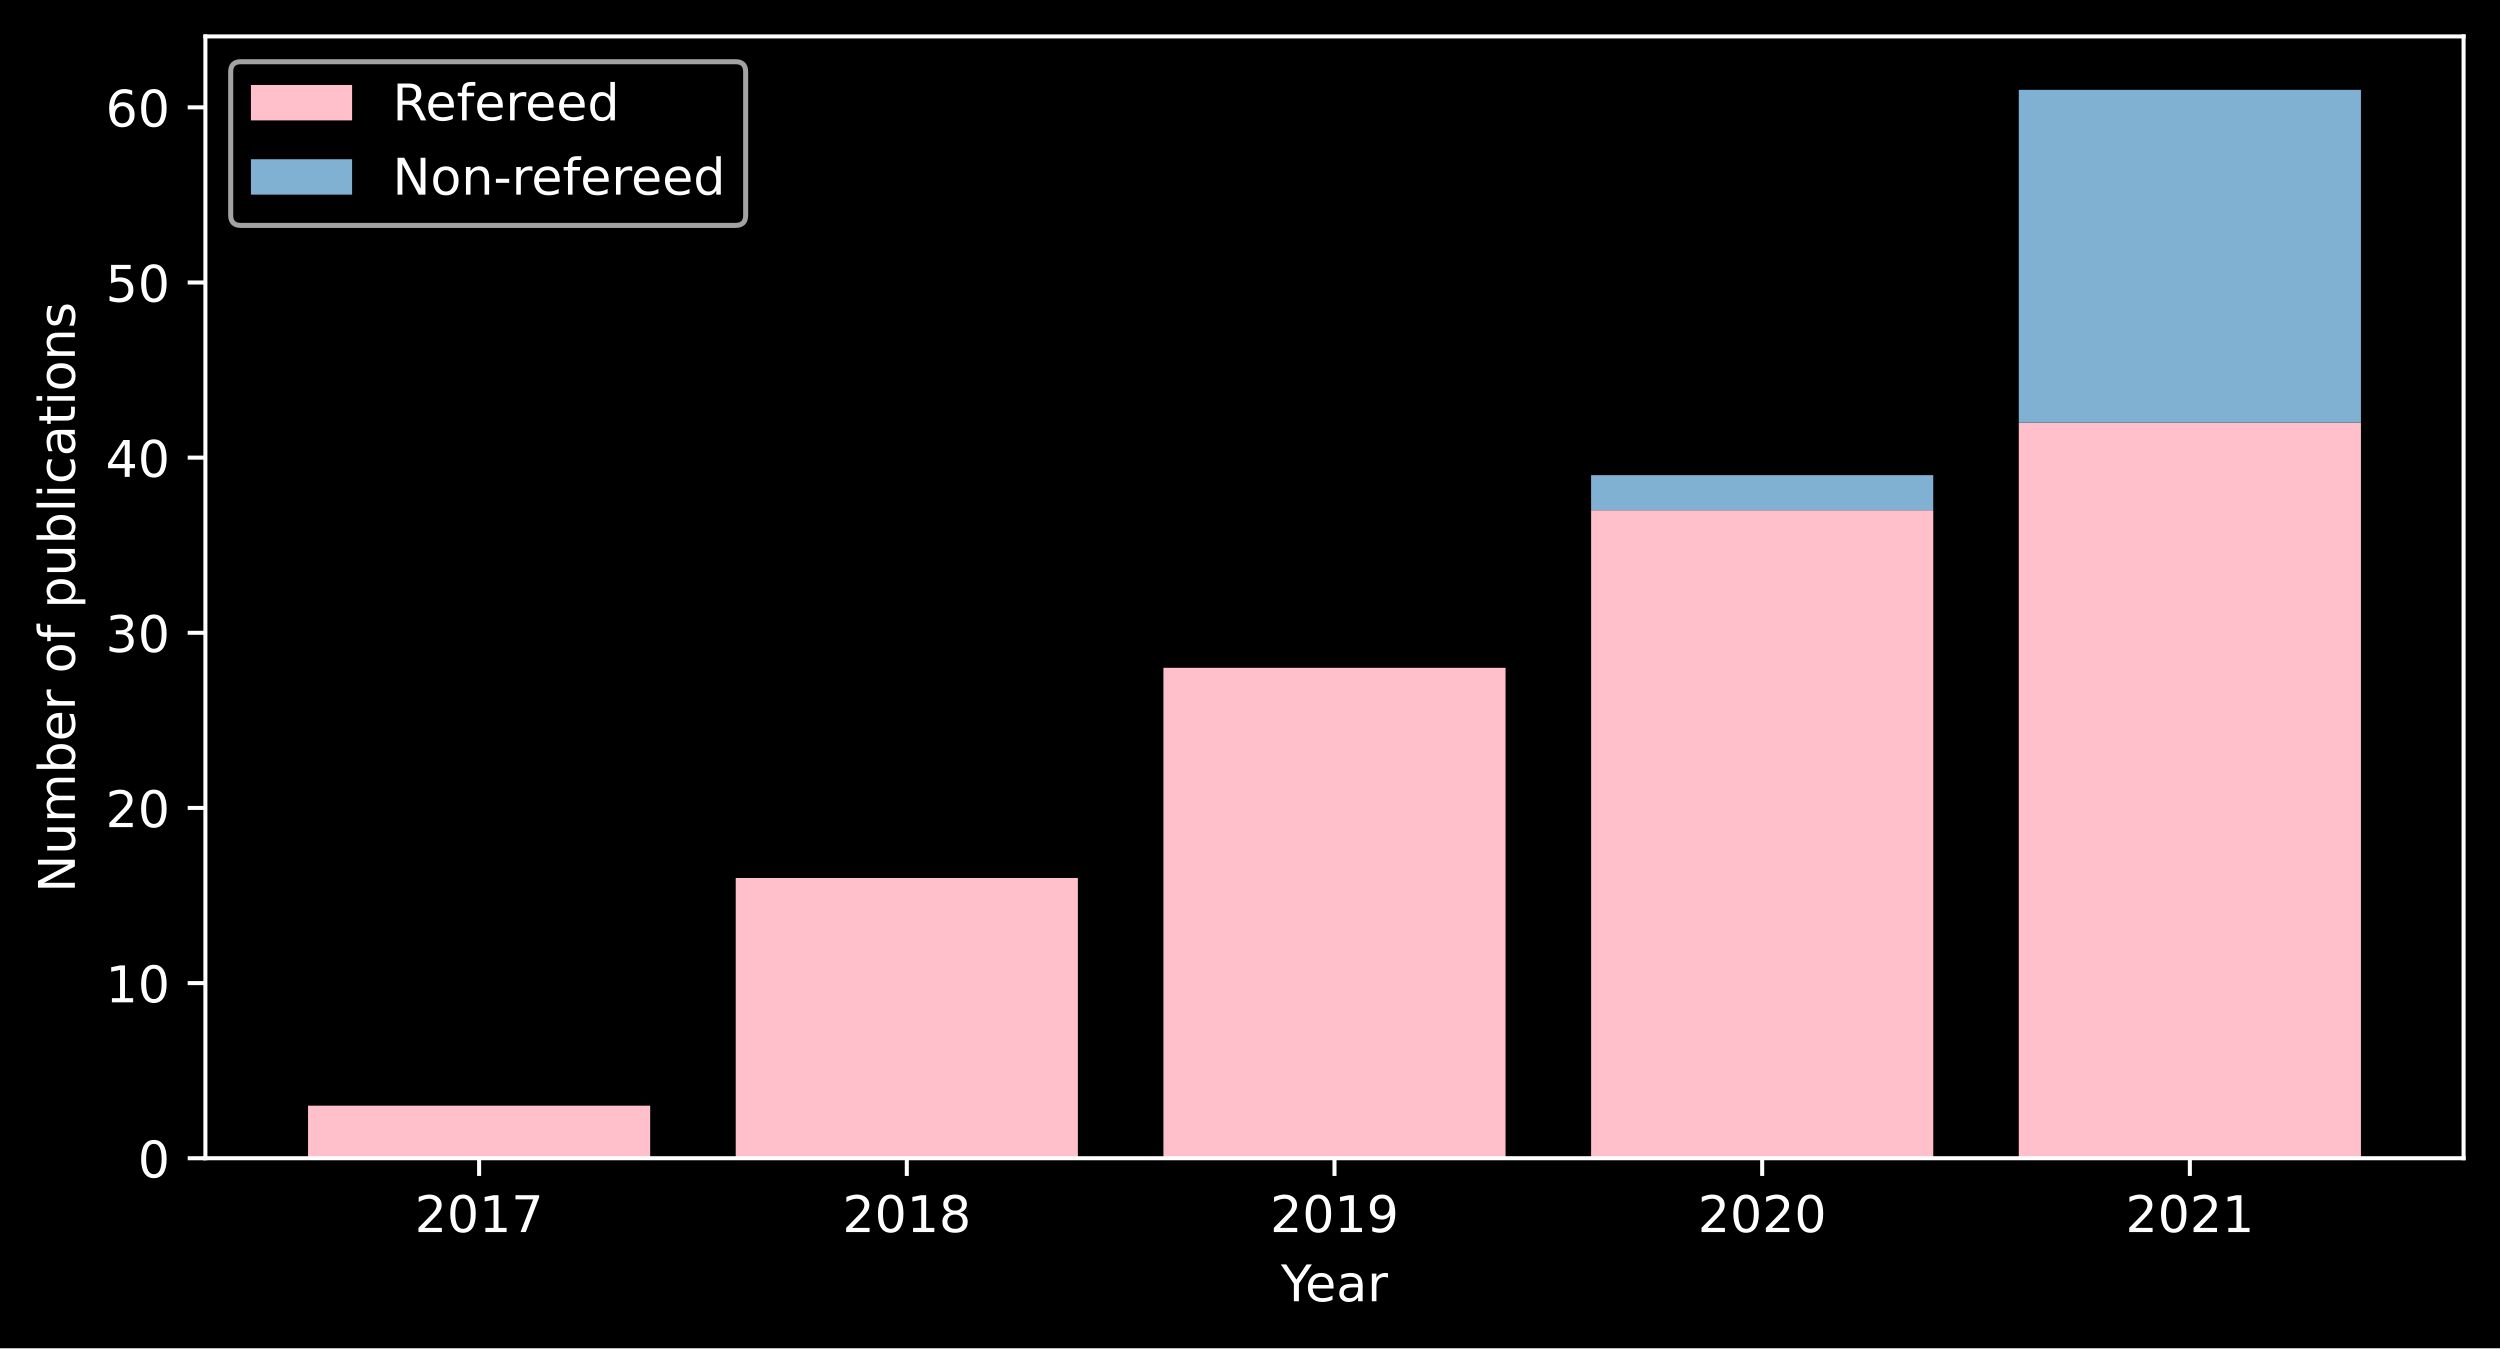
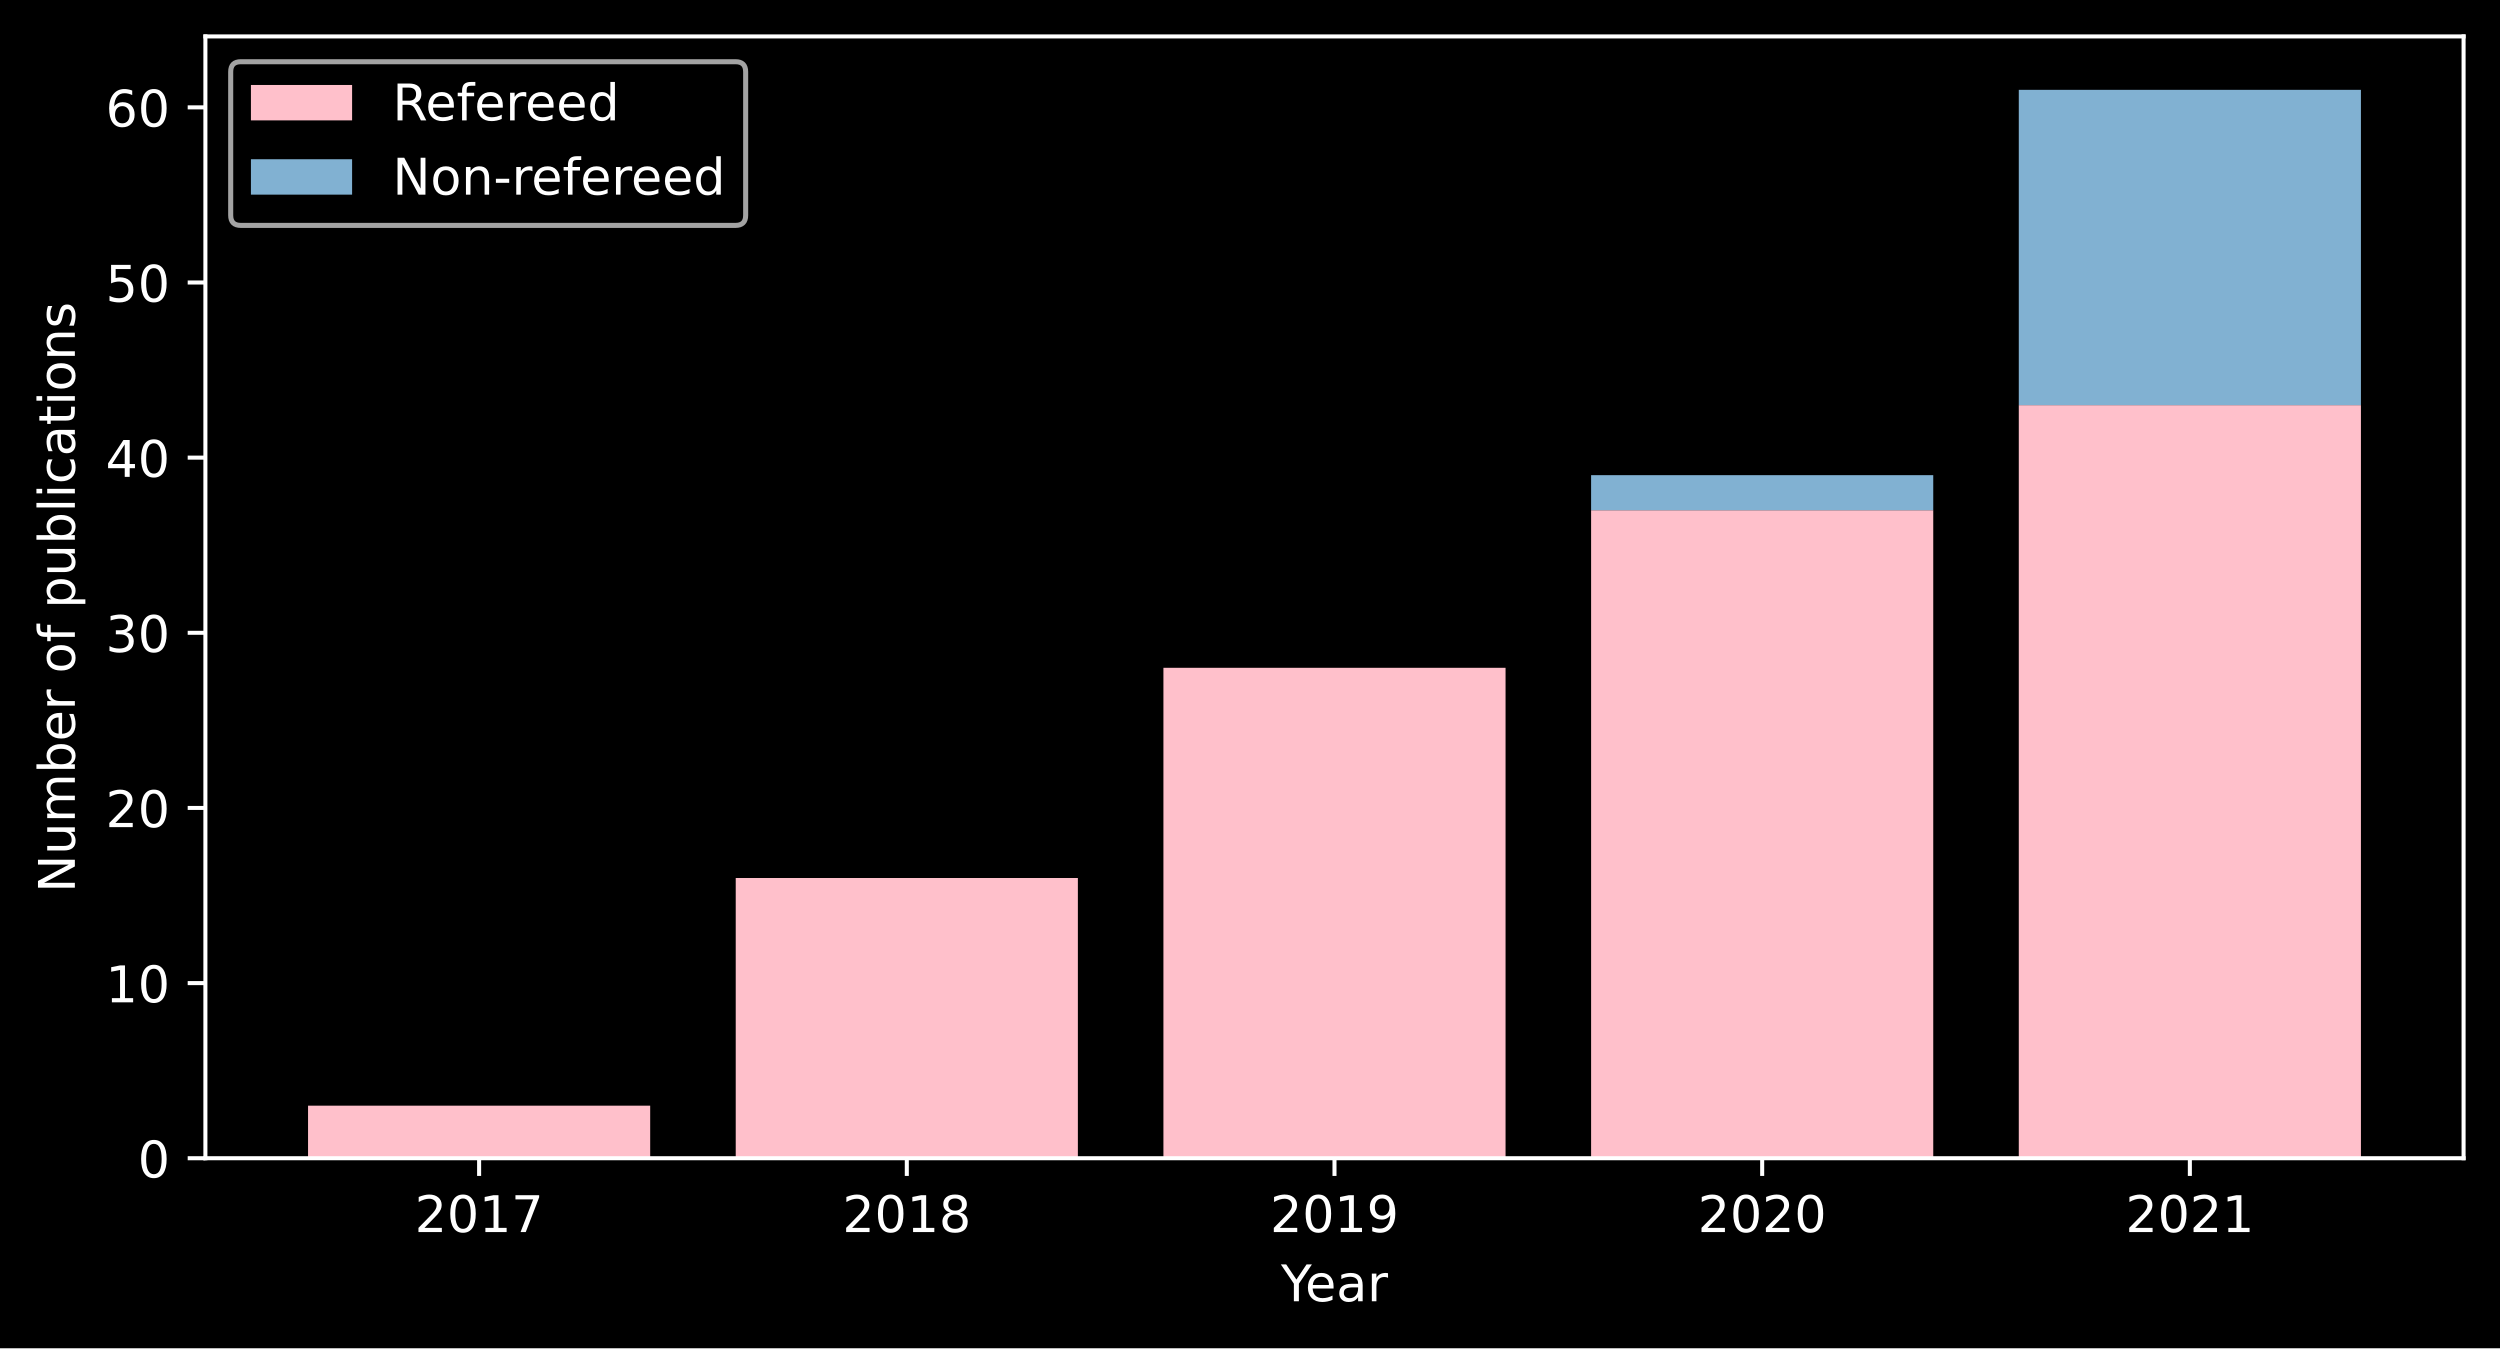
<svg xmlns="http://www.w3.org/2000/svg" xmlns:xlink="http://www.w3.org/1999/xlink" height="266.516pt" version="1.1" viewBox="0 0 494.203 266.516" width="494.203pt">
  <defs>
    <style type="text/css">*{stroke-linecap:butt;stroke-linejoin:round;}</style>
  </defs>
  <g id="figure_1">
    <g id="patch_1">
      <path d="M 0 266.516  L 494.203 266.516  L 494.203 0  L 0 0  z " />
    </g>
    <g id="axes_1">
      <g id="patch_2">
        <path d="M 40.603 228.96  L 487.003 228.96  L 487.003 7.2  L 40.603 7.2  z " />
      </g>
      <g id="patch_3">
-         <path clip-path="url(#pe13dc041f0)" d="M 399.076 228.96  L 466.712 228.96  L 466.712 83.544  L 399.076 83.544  z " style="fill:#ffc0cb;" />
+         <path clip-path="url(#p9bf4afe9cd)" d="M 399.076 228.96  L 466.712 228.96  L 466.712 80.081  L 399.076 80.081  z " style="fill:#ffc0cb;" />
      </g>
      <g id="patch_4">
-         <path clip-path="url(#pe13dc041f0)" d="M 314.53 228.96  L 382.167 228.96  L 382.167 100.855  L 314.53 100.855  z " style="fill:#ffc0cb;" />
+         <path clip-path="url(#p9bf4afe9cd)" d="M 314.53 228.96  L 382.167 228.96  L 382.167 100.855  L 314.53 100.855  z " style="fill:#ffc0cb;" />
      </g>
      <g id="patch_5">
-         <path clip-path="url(#pe13dc041f0)" d="M 229.985 228.96  L 297.621 228.96  L 297.621 132.016  L 229.985 132.016  z " style="fill:#ffc0cb;" />
+         <path clip-path="url(#p9bf4afe9cd)" d="M 229.985 228.96  L 297.621 228.96  L 297.621 132.016  L 229.985 132.016  z " style="fill:#ffc0cb;" />
      </g>
      <g id="patch_6">
-         <path clip-path="url(#pe13dc041f0)" d="M 145.439 228.96  L 213.076 228.96  L 213.076 173.563  L 145.439 173.563  z " style="fill:#ffc0cb;" />
+         <path clip-path="url(#p9bf4afe9cd)" d="M 145.439 228.96  L 213.076 228.96  L 213.076 173.563  L 145.439 173.563  z " style="fill:#ffc0cb;" />
      </g>
      <g id="patch_7">
-         <path clip-path="url(#pe13dc041f0)" d="M 60.894 228.96  L 128.53 228.96  L 128.53 218.573  L 60.894 218.573  z " style="fill:#ffc0cb;" />
+         <path clip-path="url(#p9bf4afe9cd)" d="M 60.894 228.96  L 128.53 228.96  L 128.53 218.573  L 60.894 218.573  z " style="fill:#ffc0cb;" />
      </g>
      <g id="patch_8">
-         <path clip-path="url(#pe13dc041f0)" d="M 399.076 83.544  L 466.712 83.544  L 466.712 17.76  L 399.076 17.76  z " style="fill:#81b1d2;" />
+         <path clip-path="url(#p9bf4afe9cd)" d="M 399.076 80.081  L 466.712 80.081  L 466.712 17.76  L 399.076 17.76  z " style="fill:#81b1d2;" />
      </g>
      <g id="patch_9">
-         <path clip-path="url(#pe13dc041f0)" d="M 314.53 100.855  L 382.167 100.855  L 382.167 93.93  L 314.53 93.93  z " style="fill:#81b1d2;" />
+         <path clip-path="url(#p9bf4afe9cd)" d="M 314.53 100.855  L 382.167 100.855  L 382.167 93.93  L 314.53 93.93  z " style="fill:#81b1d2;" />
      </g>
      <g id="patch_10">
-         <path clip-path="url(#pe13dc041f0)" d="M 229.985 132.016  L 297.621 132.016  L 297.621 132.016  L 229.985 132.016  z " style="fill:#81b1d2;" />
+         <path clip-path="url(#p9bf4afe9cd)" d="M 229.985 132.016  L 297.621 132.016  L 297.621 132.016  L 229.985 132.016  z " style="fill:#81b1d2;" />
      </g>
      <g id="patch_11">
-         <path clip-path="url(#pe13dc041f0)" d="M 145.439 173.563  L 213.076 173.563  L 213.076 173.563  L 145.439 173.563  z " style="fill:#81b1d2;" />
+         <path clip-path="url(#p9bf4afe9cd)" d="M 145.439 173.563  L 213.076 173.563  L 213.076 173.563  L 145.439 173.563  z " style="fill:#81b1d2;" />
      </g>
      <g id="patch_12">
-         <path clip-path="url(#pe13dc041f0)" d="M 60.894 218.573  L 128.53 218.573  L 128.53 218.573  L 60.894 218.573  z " style="fill:#81b1d2;" />
+         <path clip-path="url(#p9bf4afe9cd)" d="M 60.894 218.573  L 128.53 218.573  L 128.53 218.573  L 60.894 218.573  z " style="fill:#81b1d2;" />
      </g>
      <g id="matplotlib.axis_1">
        <g id="xtick_1">
          <g id="line2d_1">
            <defs>
-               <path d="M 0 0  L 0 3.5  " id="mca891a8785" style="stroke:#ffffff;stroke-width:0.8;" />
-             </defs>
-             <g>
-               <use style="fill:#ffffff;stroke:#ffffff;stroke-width:0.8;" x="432.894" xlink:href="#mca891a8785" y="228.96" />
+               <path d="M 0 0  L 0 3.5  " id="m82f79fecef" style="stroke:#ffffff;stroke-width:0.8;" />
+             </defs>
+             <g>
+               <use style="fill:#ffffff;stroke:#ffffff;stroke-width:0.8;" x="432.894" xlink:href="#m82f79fecef" y="228.96" />
            </g>
          </g>
          <g id="text_1">
            <g style="fill:#ffffff;" transform="translate(420.169 243.5584)scale(0.1 -0.1)">
              <defs>
                <path d="M 1228 531  L 3431 531  L 3431 0  L 469 0  L 469 531  Q 828 903 1448 1529  Q 2069 2156 2228 2338  Q 2531 2678 2651 2914  Q 2772 3150 2772 3378  Q 2772 3750 2511 3984  Q 2250 4219 1831 4219  Q 1534 4219 1204 4116  Q 875 4013 500 3803  L 500 4441  Q 881 4594 1212 4672  Q 1544 4750 1819 4750  Q 2544 4750 2975 4387  Q 3406 4025 3406 3419  Q 3406 3131 3298 2873  Q 3191 2616 2906 2266  Q 2828 2175 2409 1742  Q 1991 1309 1228 531  z " id="DejaVuSans-32" transform="scale(0.015625)" />
                <path d="M 2034 4250  Q 1547 4250 1301 3770  Q 1056 3291 1056 2328  Q 1056 1369 1301 889  Q 1547 409 2034 409  Q 2525 409 2770 889  Q 3016 1369 3016 2328  Q 3016 3291 2770 3770  Q 2525 4250 2034 4250  z M 2034 4750  Q 2819 4750 3233 4129  Q 3647 3509 3647 2328  Q 3647 1150 3233 529  Q 2819 -91 2034 -91  Q 1250 -91 836 529  Q 422 1150 422 2328  Q 422 3509 836 4129  Q 1250 4750 2034 4750  z " id="DejaVuSans-30" transform="scale(0.015625)" />
                <path d="M 794 531  L 1825 531  L 1825 4091  L 703 3866  L 703 4441  L 1819 4666  L 2450 4666  L 2450 531  L 3481 531  L 3481 0  L 794 0  L 794 531  z " id="DejaVuSans-31" transform="scale(0.015625)" />
              </defs>
              <use xlink:href="#DejaVuSans-32" />
              <use x="63.623" xlink:href="#DejaVuSans-30" />
              <use x="127.246" xlink:href="#DejaVuSans-32" />
              <use x="190.869" xlink:href="#DejaVuSans-31" />
            </g>
          </g>
        </g>
        <g id="xtick_2">
          <g id="line2d_2">
            <g>
-               <use style="fill:#ffffff;stroke:#ffffff;stroke-width:0.8;" x="348.349" xlink:href="#mca891a8785" y="228.96" />
+               <use style="fill:#ffffff;stroke:#ffffff;stroke-width:0.8;" x="348.349" xlink:href="#m82f79fecef" y="228.96" />
            </g>
          </g>
          <g id="text_2">
            <g style="fill:#ffffff;" transform="translate(335.6236 243.5584)scale(0.1 -0.1)">
              <use xlink:href="#DejaVuSans-32" />
              <use x="63.623" xlink:href="#DejaVuSans-30" />
              <use x="127.246" xlink:href="#DejaVuSans-32" />
              <use x="190.869" xlink:href="#DejaVuSans-30" />
            </g>
          </g>
        </g>
        <g id="xtick_3">
          <g id="line2d_3">
            <g>
-               <use style="fill:#ffffff;stroke:#ffffff;stroke-width:0.8;" x="263.803" xlink:href="#mca891a8785" y="228.96" />
+               <use style="fill:#ffffff;stroke:#ffffff;stroke-width:0.8;" x="263.803" xlink:href="#m82f79fecef" y="228.96" />
            </g>
          </g>
          <g id="text_3">
            <g style="fill:#ffffff;" transform="translate(251.0781 243.5584)scale(0.1 -0.1)">
              <defs>
                <path d="M 703 97  L 703 672  Q 941 559 1184 500  Q 1428 441 1663 441  Q 2288 441 2617 861  Q 2947 1281 2994 2138  Q 2813 1869 2534 1725  Q 2256 1581 1919 1581  Q 1219 1581 811 2004  Q 403 2428 403 3163  Q 403 3881 828 4315  Q 1253 4750 1959 4750  Q 2769 4750 3195 4129  Q 3622 3509 3622 2328  Q 3622 1225 3098 567  Q 2575 -91 1691 -91  Q 1453 -91 1209 -44  Q 966 3 703 97  z M 1959 2075  Q 2384 2075 2632 2365  Q 2881 2656 2881 3163  Q 2881 3666 2632 3958  Q 2384 4250 1959 4250  Q 1534 4250 1286 3958  Q 1038 3666 1038 3163  Q 1038 2656 1286 2365  Q 1534 2075 1959 2075  z " id="DejaVuSans-39" transform="scale(0.015625)" />
              </defs>
              <use xlink:href="#DejaVuSans-32" />
              <use x="63.623" xlink:href="#DejaVuSans-30" />
              <use x="127.246" xlink:href="#DejaVuSans-31" />
              <use x="190.869" xlink:href="#DejaVuSans-39" />
            </g>
          </g>
        </g>
        <g id="xtick_4">
          <g id="line2d_4">
            <g>
-               <use style="fill:#ffffff;stroke:#ffffff;stroke-width:0.8;" x="179.258" xlink:href="#mca891a8785" y="228.96" />
+               <use style="fill:#ffffff;stroke:#ffffff;stroke-width:0.8;" x="179.258" xlink:href="#m82f79fecef" y="228.96" />
            </g>
          </g>
          <g id="text_4">
            <g style="fill:#ffffff;" transform="translate(166.5327 243.5584)scale(0.1 -0.1)">
              <defs>
                <path d="M 2034 2216  Q 1584 2216 1326 1975  Q 1069 1734 1069 1313  Q 1069 891 1326 650  Q 1584 409 2034 409  Q 2484 409 2743 651  Q 3003 894 3003 1313  Q 3003 1734 2745 1975  Q 2488 2216 2034 2216  z M 1403 2484  Q 997 2584 770 2862  Q 544 3141 544 3541  Q 544 4100 942 4425  Q 1341 4750 2034 4750  Q 2731 4750 3128 4425  Q 3525 4100 3525 3541  Q 3525 3141 3298 2862  Q 3072 2584 2669 2484  Q 3125 2378 3379 2068  Q 3634 1759 3634 1313  Q 3634 634 3220 271  Q 2806 -91 2034 -91  Q 1263 -91 848 271  Q 434 634 434 1313  Q 434 1759 690 2068  Q 947 2378 1403 2484  z M 1172 3481  Q 1172 3119 1398 2916  Q 1625 2713 2034 2713  Q 2441 2713 2670 2916  Q 2900 3119 2900 3481  Q 2900 3844 2670 4047  Q 2441 4250 2034 4250  Q 1625 4250 1398 4047  Q 1172 3844 1172 3481  z " id="DejaVuSans-38" transform="scale(0.015625)" />
              </defs>
              <use xlink:href="#DejaVuSans-32" />
              <use x="63.623" xlink:href="#DejaVuSans-30" />
              <use x="127.246" xlink:href="#DejaVuSans-31" />
              <use x="190.869" xlink:href="#DejaVuSans-38" />
            </g>
          </g>
        </g>
        <g id="xtick_5">
          <g id="line2d_5">
            <g>
-               <use style="fill:#ffffff;stroke:#ffffff;stroke-width:0.8;" x="94.712" xlink:href="#mca891a8785" y="228.96" />
+               <use style="fill:#ffffff;stroke:#ffffff;stroke-width:0.8;" x="94.712" xlink:href="#m82f79fecef" y="228.96" />
            </g>
          </g>
          <g id="text_5">
            <g style="fill:#ffffff;" transform="translate(81.98722 243.5584)scale(0.1 -0.1)">
              <defs>
                <path d="M 525 4666  L 3525 4666  L 3525 4397  L 1831 0  L 1172 0  L 2766 4134  L 525 4134  L 525 4666  z " id="DejaVuSans-37" transform="scale(0.015625)" />
              </defs>
              <use xlink:href="#DejaVuSans-32" />
              <use x="63.623" xlink:href="#DejaVuSans-30" />
              <use x="127.246" xlink:href="#DejaVuSans-31" />
              <use x="190.869" xlink:href="#DejaVuSans-37" />
            </g>
          </g>
        </g>
        <g id="text_6">
          <g style="fill:#ffffff;" transform="translate(253.2156 257.2366)scale(0.1 -0.1)">
            <defs>
              <path d="M -13 4666  L 666 4666  L 1959 2747  L 3244 4666  L 3922 4666  L 2272 2222  L 2272 0  L 1638 0  L 1638 2222  L -13 4666  z " id="DejaVuSans-59" transform="scale(0.015625)" />
              <path d="M 3597 1894  L 3597 1613  L 953 1613  Q 991 1019 1311 708  Q 1631 397 2203 397  Q 2534 397 2845 478  Q 3156 559 3463 722  L 3463 178  Q 3153 47 2828 -22  Q 2503 -91 2169 -91  Q 1331 -91 842 396  Q 353 884 353 1716  Q 353 2575 817 3079  Q 1281 3584 2069 3584  Q 2775 3584 3186 3129  Q 3597 2675 3597 1894  z M 3022 2063  Q 3016 2534 2758 2815  Q 2500 3097 2075 3097  Q 1594 3097 1305 2825  Q 1016 2553 972 2059  L 3022 2063  z " id="DejaVuSans-65" transform="scale(0.015625)" />
              <path d="M 2194 1759  Q 1497 1759 1228 1600  Q 959 1441 959 1056  Q 959 750 1161 570  Q 1363 391 1709 391  Q 2188 391 2477 730  Q 2766 1069 2766 1631  L 2766 1759  L 2194 1759  z M 3341 1997  L 3341 0  L 2766 0  L 2766 531  Q 2569 213 2275 61  Q 1981 -91 1556 -91  Q 1019 -91 701 211  Q 384 513 384 1019  Q 384 1609 779 1909  Q 1175 2209 1959 2209  L 2766 2209  L 2766 2266  Q 2766 2663 2505 2880  Q 2244 3097 1772 3097  Q 1472 3097 1187 3025  Q 903 2953 641 2809  L 641 3341  Q 956 3463 1253 3523  Q 1550 3584 1831 3584  Q 2591 3584 2966 3190  Q 3341 2797 3341 1997  z " id="DejaVuSans-61" transform="scale(0.015625)" />
              <path d="M 2631 2963  Q 2534 3019 2420 3045  Q 2306 3072 2169 3072  Q 1681 3072 1420 2755  Q 1159 2438 1159 1844  L 1159 0  L 581 0  L 581 3500  L 1159 3500  L 1159 2956  Q 1341 3275 1631 3429  Q 1922 3584 2338 3584  Q 2397 3584 2469 3576  Q 2541 3569 2628 3553  L 2631 2963  z " id="DejaVuSans-72" transform="scale(0.015625)" />
            </defs>
            <use xlink:href="#DejaVuSans-59" />
            <use x="47.834" xlink:href="#DejaVuSans-65" />
            <use x="109.357" xlink:href="#DejaVuSans-61" />
            <use x="170.637" xlink:href="#DejaVuSans-72" />
          </g>
        </g>
      </g>
      <g id="matplotlib.axis_2">
        <g id="ytick_1">
          <g id="line2d_6">
            <defs>
-               <path d="M 0 0  L -3.5 0  " id="m75fd03380c" style="stroke:#ffffff;stroke-width:0.8;" />
-             </defs>
-             <g>
-               <use style="fill:#ffffff;stroke:#ffffff;stroke-width:0.8;" x="40.603" xlink:href="#m75fd03380c" y="228.96" />
+               <path d="M 0 0  L -3.5 0  " id="m6f6c9ded84" style="stroke:#ffffff;stroke-width:0.8;" />
+             </defs>
+             <g>
+               <use style="fill:#ffffff;stroke:#ffffff;stroke-width:0.8;" x="40.603" xlink:href="#m6f6c9ded84" y="228.96" />
            </g>
          </g>
          <g id="text_7">
            <g style="fill:#ffffff;" transform="translate(27.24063 232.7592)scale(0.1 -0.1)">
              <use xlink:href="#DejaVuSans-30" />
            </g>
          </g>
        </g>
        <g id="ytick_2">
          <g id="line2d_7">
            <g>
-               <use style="fill:#ffffff;stroke:#ffffff;stroke-width:0.8;" x="40.603" xlink:href="#m75fd03380c" y="194.337" />
+               <use style="fill:#ffffff;stroke:#ffffff;stroke-width:0.8;" x="40.603" xlink:href="#m6f6c9ded84" y="194.337" />
            </g>
          </g>
          <g id="text_8">
            <g style="fill:#ffffff;" transform="translate(20.87813 198.1363)scale(0.1 -0.1)">
              <use xlink:href="#DejaVuSans-31" />
              <use x="63.623" xlink:href="#DejaVuSans-30" />
            </g>
          </g>
        </g>
        <g id="ytick_3">
          <g id="line2d_8">
            <g>
-               <use style="fill:#ffffff;stroke:#ffffff;stroke-width:0.8;" x="40.603" xlink:href="#m75fd03380c" y="159.714" />
+               <use style="fill:#ffffff;stroke:#ffffff;stroke-width:0.8;" x="40.603" xlink:href="#m6f6c9ded84" y="159.714" />
            </g>
          </g>
          <g id="text_9">
            <g style="fill:#ffffff;" transform="translate(20.87813 163.5133)scale(0.1 -0.1)">
              <use xlink:href="#DejaVuSans-32" />
              <use x="63.623" xlink:href="#DejaVuSans-30" />
            </g>
          </g>
        </g>
        <g id="ytick_4">
          <g id="line2d_9">
            <g>
-               <use style="fill:#ffffff;stroke:#ffffff;stroke-width:0.8;" x="40.603" xlink:href="#m75fd03380c" y="125.091" />
+               <use style="fill:#ffffff;stroke:#ffffff;stroke-width:0.8;" x="40.603" xlink:href="#m6f6c9ded84" y="125.091" />
            </g>
          </g>
          <g id="text_10">
            <g style="fill:#ffffff;" transform="translate(20.87813 128.8904)scale(0.1 -0.1)">
              <defs>
                <path d="M 2597 2516  Q 3050 2419 3304 2112  Q 3559 1806 3559 1356  Q 3559 666 3084 287  Q 2609 -91 1734 -91  Q 1441 -91 1130 -33  Q 819 25 488 141  L 488 750  Q 750 597 1062 519  Q 1375 441 1716 441  Q 2309 441 2620 675  Q 2931 909 2931 1356  Q 2931 1769 2642 2001  Q 2353 2234 1838 2234  L 1294 2234  L 1294 2753  L 1863 2753  Q 2328 2753 2575 2939  Q 2822 3125 2822 3475  Q 2822 3834 2567 4026  Q 2313 4219 1838 4219  Q 1578 4219 1281 4162  Q 984 4106 628 3988  L 628 4550  Q 988 4650 1302 4700  Q 1616 4750 1894 4750  Q 2613 4750 3031 4423  Q 3450 4097 3450 3541  Q 3450 3153 3228 2886  Q 3006 2619 2597 2516  z " id="DejaVuSans-33" transform="scale(0.015625)" />
              </defs>
              <use xlink:href="#DejaVuSans-33" />
              <use x="63.623" xlink:href="#DejaVuSans-30" />
            </g>
          </g>
        </g>
        <g id="ytick_5">
          <g id="line2d_10">
            <g>
-               <use style="fill:#ffffff;stroke:#ffffff;stroke-width:0.8;" x="40.603" xlink:href="#m75fd03380c" y="90.468" />
+               <use style="fill:#ffffff;stroke:#ffffff;stroke-width:0.8;" x="40.603" xlink:href="#m6f6c9ded84" y="90.468" />
            </g>
          </g>
          <g id="text_11">
            <g style="fill:#ffffff;" transform="translate(20.87813 94.26741)scale(0.1 -0.1)">
              <defs>
                <path d="M 2419 4116  L 825 1625  L 2419 1625  L 2419 4116  z M 2253 4666  L 3047 4666  L 3047 1625  L 3713 1625  L 3713 1100  L 3047 1100  L 3047 0  L 2419 0  L 2419 1100  L 313 1100  L 313 1709  L 2253 4666  z " id="DejaVuSans-34" transform="scale(0.015625)" />
              </defs>
              <use xlink:href="#DejaVuSans-34" />
              <use x="63.623" xlink:href="#DejaVuSans-30" />
            </g>
          </g>
        </g>
        <g id="ytick_6">
          <g id="line2d_11">
            <g>
-               <use style="fill:#ffffff;stroke:#ffffff;stroke-width:0.8;" x="40.603" xlink:href="#m75fd03380c" y="55.845" />
+               <use style="fill:#ffffff;stroke:#ffffff;stroke-width:0.8;" x="40.603" xlink:href="#m6f6c9ded84" y="55.845" />
            </g>
          </g>
          <g id="text_12">
            <g style="fill:#ffffff;" transform="translate(20.87813 59.64446)scale(0.1 -0.1)">
              <defs>
                <path d="M 691 4666  L 3169 4666  L 3169 4134  L 1269 4134  L 1269 2991  Q 1406 3038 1543 3061  Q 1681 3084 1819 3084  Q 2600 3084 3056 2656  Q 3513 2228 3513 1497  Q 3513 744 3044 326  Q 2575 -91 1722 -91  Q 1428 -91 1123 -41  Q 819 9 494 109  L 494 744  Q 775 591 1075 516  Q 1375 441 1709 441  Q 2250 441 2565 725  Q 2881 1009 2881 1497  Q 2881 1984 2565 2268  Q 2250 2553 1709 2553  Q 1456 2553 1204 2497  Q 953 2441 691 2322  L 691 4666  z " id="DejaVuSans-35" transform="scale(0.015625)" />
              </defs>
              <use xlink:href="#DejaVuSans-35" />
              <use x="63.623" xlink:href="#DejaVuSans-30" />
            </g>
          </g>
        </g>
        <g id="ytick_7">
          <g id="line2d_12">
            <g>
-               <use style="fill:#ffffff;stroke:#ffffff;stroke-width:0.8;" x="40.603" xlink:href="#m75fd03380c" y="21.222" />
+               <use style="fill:#ffffff;stroke:#ffffff;stroke-width:0.8;" x="40.603" xlink:href="#m6f6c9ded84" y="21.222" />
            </g>
          </g>
          <g id="text_13">
            <g style="fill:#ffffff;" transform="translate(20.87813 25.02151)scale(0.1 -0.1)">
              <defs>
                <path d="M 2113 2584  Q 1688 2584 1439 2293  Q 1191 2003 1191 1497  Q 1191 994 1439 701  Q 1688 409 2113 409  Q 2538 409 2786 701  Q 3034 994 3034 1497  Q 3034 2003 2786 2293  Q 2538 2584 2113 2584  z M 3366 4563  L 3366 3988  Q 3128 4100 2886 4159  Q 2644 4219 2406 4219  Q 1781 4219 1451 3797  Q 1122 3375 1075 2522  Q 1259 2794 1537 2939  Q 1816 3084 2150 3084  Q 2853 3084 3261 2657  Q 3669 2231 3669 1497  Q 3669 778 3244 343  Q 2819 -91 2113 -91  Q 1303 -91 875 529  Q 447 1150 447 2328  Q 447 3434 972 4092  Q 1497 4750 2381 4750  Q 2619 4750 2861 4703  Q 3103 4656 3366 4563  z " id="DejaVuSans-36" transform="scale(0.015625)" />
              </defs>
              <use xlink:href="#DejaVuSans-36" />
              <use x="63.623" xlink:href="#DejaVuSans-30" />
            </g>
          </g>
        </g>
        <g id="text_14">
          <g style="fill:#ffffff;" transform="translate(14.79844 176.4542)rotate(-90)scale(0.1 -0.1)">
            <defs>
              <path d="M 628 4666  L 1478 4666  L 3547 763  L 3547 4666  L 4159 4666  L 4159 0  L 3309 0  L 1241 3903  L 1241 0  L 628 0  L 628 4666  z " id="DejaVuSans-4e" transform="scale(0.015625)" />
              <path d="M 544 1381  L 544 3500  L 1119 3500  L 1119 1403  Q 1119 906 1312 657  Q 1506 409 1894 409  Q 2359 409 2629 706  Q 2900 1003 2900 1516  L 2900 3500  L 3475 3500  L 3475 0  L 2900 0  L 2900 538  Q 2691 219 2414 64  Q 2138 -91 1772 -91  Q 1169 -91 856 284  Q 544 659 544 1381  z M 1991 3584  L 1991 3584  z " id="DejaVuSans-75" transform="scale(0.015625)" />
              <path d="M 3328 2828  Q 3544 3216 3844 3400  Q 4144 3584 4550 3584  Q 5097 3584 5394 3201  Q 5691 2819 5691 2113  L 5691 0  L 5113 0  L 5113 2094  Q 5113 2597 4934 2840  Q 4756 3084 4391 3084  Q 3944 3084 3684 2787  Q 3425 2491 3425 1978  L 3425 0  L 2847 0  L 2847 2094  Q 2847 2600 2669 2842  Q 2491 3084 2119 3084  Q 1678 3084 1418 2786  Q 1159 2488 1159 1978  L 1159 0  L 581 0  L 581 3500  L 1159 3500  L 1159 2956  Q 1356 3278 1631 3431  Q 1906 3584 2284 3584  Q 2666 3584 2933 3390  Q 3200 3197 3328 2828  z " id="DejaVuSans-6d" transform="scale(0.015625)" />
              <path d="M 3116 1747  Q 3116 2381 2855 2742  Q 2594 3103 2138 3103  Q 1681 3103 1420 2742  Q 1159 2381 1159 1747  Q 1159 1113 1420 752  Q 1681 391 2138 391  Q 2594 391 2855 752  Q 3116 1113 3116 1747  z M 1159 2969  Q 1341 3281 1617 3432  Q 1894 3584 2278 3584  Q 2916 3584 3314 3078  Q 3713 2572 3713 1747  Q 3713 922 3314 415  Q 2916 -91 2278 -91  Q 1894 -91 1617 61  Q 1341 213 1159 525  L 1159 0  L 581 0  L 581 4863  L 1159 4863  L 1159 2969  z " id="DejaVuSans-62" transform="scale(0.015625)" />
              <path id="DejaVuSans-20" transform="scale(0.015625)" />
              <path d="M 1959 3097  Q 1497 3097 1228 2736  Q 959 2375 959 1747  Q 959 1119 1226 758  Q 1494 397 1959 397  Q 2419 397 2687 759  Q 2956 1122 2956 1747  Q 2956 2369 2687 2733  Q 2419 3097 1959 3097  z M 1959 3584  Q 2709 3584 3137 3096  Q 3566 2609 3566 1747  Q 3566 888 3137 398  Q 2709 -91 1959 -91  Q 1206 -91 779 398  Q 353 888 353 1747  Q 353 2609 779 3096  Q 1206 3584 1959 3584  z " id="DejaVuSans-6f" transform="scale(0.015625)" />
              <path d="M 2375 4863  L 2375 4384  L 1825 4384  Q 1516 4384 1395 4259  Q 1275 4134 1275 3809  L 1275 3500  L 2222 3500  L 2222 3053  L 1275 3053  L 1275 0  L 697 0  L 697 3053  L 147 3053  L 147 3500  L 697 3500  L 697 3744  Q 697 4328 969 4595  Q 1241 4863 1831 4863  L 2375 4863  z " id="DejaVuSans-66" transform="scale(0.015625)" />
              <path d="M 1159 525  L 1159 -1331  L 581 -1331  L 581 3500  L 1159 3500  L 1159 2969  Q 1341 3281 1617 3432  Q 1894 3584 2278 3584  Q 2916 3584 3314 3078  Q 3713 2572 3713 1747  Q 3713 922 3314 415  Q 2916 -91 2278 -91  Q 1894 -91 1617 61  Q 1341 213 1159 525  z M 3116 1747  Q 3116 2381 2855 2742  Q 2594 3103 2138 3103  Q 1681 3103 1420 2742  Q 1159 2381 1159 1747  Q 1159 1113 1420 752  Q 1681 391 2138 391  Q 2594 391 2855 752  Q 3116 1113 3116 1747  z " id="DejaVuSans-70" transform="scale(0.015625)" />
              <path d="M 603 4863  L 1178 4863  L 1178 0  L 603 0  L 603 4863  z " id="DejaVuSans-6c" transform="scale(0.015625)" />
              <path d="M 603 3500  L 1178 3500  L 1178 0  L 603 0  L 603 3500  z M 603 4863  L 1178 4863  L 1178 4134  L 603 4134  L 603 4863  z " id="DejaVuSans-69" transform="scale(0.015625)" />
              <path d="M 3122 3366  L 3122 2828  Q 2878 2963 2633 3030  Q 2388 3097 2138 3097  Q 1578 3097 1268 2742  Q 959 2388 959 1747  Q 959 1106 1268 751  Q 1578 397 2138 397  Q 2388 397 2633 464  Q 2878 531 3122 666  L 3122 134  Q 2881 22 2623 -34  Q 2366 -91 2075 -91  Q 1284 -91 818 406  Q 353 903 353 1747  Q 353 2603 823 3093  Q 1294 3584 2113 3584  Q 2378 3584 2631 3529  Q 2884 3475 3122 3366  z " id="DejaVuSans-63" transform="scale(0.015625)" />
              <path d="M 1172 4494  L 1172 3500  L 2356 3500  L 2356 3053  L 1172 3053  L 1172 1153  Q 1172 725 1289 603  Q 1406 481 1766 481  L 2356 481  L 2356 0  L 1766 0  Q 1100 0 847 248  Q 594 497 594 1153  L 594 3053  L 172 3053  L 172 3500  L 594 3500  L 594 4494  L 1172 4494  z " id="DejaVuSans-74" transform="scale(0.015625)" />
              <path d="M 3513 2113  L 3513 0  L 2938 0  L 2938 2094  Q 2938 2591 2744 2837  Q 2550 3084 2163 3084  Q 1697 3084 1428 2787  Q 1159 2491 1159 1978  L 1159 0  L 581 0  L 581 3500  L 1159 3500  L 1159 2956  Q 1366 3272 1645 3428  Q 1925 3584 2291 3584  Q 2894 3584 3203 3211  Q 3513 2838 3513 2113  z " id="DejaVuSans-6e" transform="scale(0.015625)" />
              <path d="M 2834 3397  L 2834 2853  Q 2591 2978 2328 3040  Q 2066 3103 1784 3103  Q 1356 3103 1142 2972  Q 928 2841 928 2578  Q 928 2378 1081 2264  Q 1234 2150 1697 2047  L 1894 2003  Q 2506 1872 2764 1633  Q 3022 1394 3022 966  Q 3022 478 2636 193  Q 2250 -91 1575 -91  Q 1294 -91 989 -36  Q 684 19 347 128  L 347 722  Q 666 556 975 473  Q 1284 391 1588 391  Q 1994 391 2212 530  Q 2431 669 2431 922  Q 2431 1156 2273 1281  Q 2116 1406 1581 1522  L 1381 1569  Q 847 1681 609 1914  Q 372 2147 372 2553  Q 372 3047 722 3315  Q 1072 3584 1716 3584  Q 2034 3584 2315 3537  Q 2597 3491 2834 3397  z " id="DejaVuSans-73" transform="scale(0.015625)" />
            </defs>
            <use xlink:href="#DejaVuSans-4e" />
            <use x="74.805" xlink:href="#DejaVuSans-75" />
            <use x="138.184" xlink:href="#DejaVuSans-6d" />
            <use x="235.596" xlink:href="#DejaVuSans-62" />
            <use x="299.072" xlink:href="#DejaVuSans-65" />
            <use x="360.596" xlink:href="#DejaVuSans-72" />
            <use x="401.709" xlink:href="#DejaVuSans-20" />
            <use x="433.496" xlink:href="#DejaVuSans-6f" />
            <use x="494.678" xlink:href="#DejaVuSans-66" />
            <use x="529.883" xlink:href="#DejaVuSans-20" />
            <use x="561.67" xlink:href="#DejaVuSans-70" />
            <use x="625.146" xlink:href="#DejaVuSans-75" />
            <use x="688.525" xlink:href="#DejaVuSans-62" />
            <use x="752.002" xlink:href="#DejaVuSans-6c" />
            <use x="779.785" xlink:href="#DejaVuSans-69" />
            <use x="807.568" xlink:href="#DejaVuSans-63" />
            <use x="862.549" xlink:href="#DejaVuSans-61" />
            <use x="923.828" xlink:href="#DejaVuSans-74" />
            <use x="963.037" xlink:href="#DejaVuSans-69" />
            <use x="990.82" xlink:href="#DejaVuSans-6f" />
            <use x="1052.002" xlink:href="#DejaVuSans-6e" />
            <use x="1115.381" xlink:href="#DejaVuSans-73" />
          </g>
        </g>
      </g>
      <g id="patch_13">
        <path d="M 40.603 228.96  L 40.603 7.2  " style="fill:none;stroke:#ffffff;stroke-linecap:square;stroke-linejoin:miter;stroke-width:0.8;" />
      </g>
      <g id="patch_14">
        <path d="M 487.003 228.96  L 487.003 7.2  " style="fill:none;stroke:#ffffff;stroke-linecap:square;stroke-linejoin:miter;stroke-width:0.8;" />
      </g>
      <g id="patch_15">
        <path d="M 40.603 228.96  L 487.003 228.96  " style="fill:none;stroke:#ffffff;stroke-linecap:square;stroke-linejoin:miter;stroke-width:0.8;" />
      </g>
      <g id="patch_16">
        <path d="M 40.603 7.2  L 487.003 7.2  " style="fill:none;stroke:#ffffff;stroke-linecap:square;stroke-linejoin:miter;stroke-width:0.8;" />
      </g>
      <g id="legend_1">
        <g id="patch_17">
          <path d="M 47.603 44.556  L 145.402 44.556  Q 147.402 44.556 147.402 42.556  L 147.402 14.2  Q 147.402 12.2 145.402 12.2  L 47.603 12.2  Q 45.603 12.2 45.603 14.2  L 45.603 42.556  Q 45.603 44.556 47.603 44.556  z " style="opacity:0.8;stroke:#cccccc;stroke-linejoin:miter;" />
        </g>
        <g id="patch_18">
          <path d="M 49.603 23.798  L 69.603 23.798  L 69.603 16.798  L 49.603 16.798  z " style="fill:#ffc0cb;" />
        </g>
        <g id="text_15">
          <g style="fill:#ffffff;" transform="translate(77.60313 23.79844)scale(0.1 -0.1)">
            <defs>
              <path d="M 2841 2188  Q 3044 2119 3236 1894  Q 3428 1669 3622 1275  L 4263 0  L 3584 0  L 2988 1197  Q 2756 1666 2539 1819  Q 2322 1972 1947 1972  L 1259 1972  L 1259 0  L 628 0  L 628 4666  L 2053 4666  Q 2853 4666 3247 4331  Q 3641 3997 3641 3322  Q 3641 2881 3436 2590  Q 3231 2300 2841 2188  z M 1259 4147  L 1259 2491  L 2053 2491  Q 2509 2491 2742 2702  Q 2975 2913 2975 3322  Q 2975 3731 2742 3939  Q 2509 4147 2053 4147  L 1259 4147  z " id="DejaVuSans-52" transform="scale(0.015625)" />
              <path d="M 2906 2969  L 2906 4863  L 3481 4863  L 3481 0  L 2906 0  L 2906 525  Q 2725 213 2448 61  Q 2172 -91 1784 -91  Q 1150 -91 751 415  Q 353 922 353 1747  Q 353 2572 751 3078  Q 1150 3584 1784 3584  Q 2172 3584 2448 3432  Q 2725 3281 2906 2969  z M 947 1747  Q 947 1113 1208 752  Q 1469 391 1925 391  Q 2381 391 2643 752  Q 2906 1113 2906 1747  Q 2906 2381 2643 2742  Q 2381 3103 1925 3103  Q 1469 3103 1208 2742  Q 947 2381 947 1747  z " id="DejaVuSans-64" transform="scale(0.015625)" />
            </defs>
            <use xlink:href="#DejaVuSans-52" />
            <use x="64.982" xlink:href="#DejaVuSans-65" />
            <use x="126.506" xlink:href="#DejaVuSans-66" />
            <use x="161.711" xlink:href="#DejaVuSans-65" />
            <use x="223.234" xlink:href="#DejaVuSans-72" />
            <use x="262.098" xlink:href="#DejaVuSans-65" />
            <use x="323.621" xlink:href="#DejaVuSans-65" />
            <use x="385.145" xlink:href="#DejaVuSans-64" />
          </g>
        </g>
        <g id="patch_19">
          <path d="M 49.603 38.477  L 69.603 38.477  L 69.603 31.477  L 49.603 31.477  z " style="fill:#81b1d2;" />
        </g>
        <g id="text_16">
          <g style="fill:#ffffff;" transform="translate(77.60313 38.47656)scale(0.1 -0.1)">
            <defs>
              <path d="M 313 2009  L 1997 2009  L 1997 1497  L 313 1497  L 313 2009  z " id="DejaVuSans-2d" transform="scale(0.015625)" />
            </defs>
            <use xlink:href="#DejaVuSans-4e" />
            <use x="74.805" xlink:href="#DejaVuSans-6f" />
            <use x="135.986" xlink:href="#DejaVuSans-6e" />
            <use x="199.365" xlink:href="#DejaVuSans-2d" />
            <use x="235.449" xlink:href="#DejaVuSans-72" />
            <use x="274.312" xlink:href="#DejaVuSans-65" />
            <use x="335.836" xlink:href="#DejaVuSans-66" />
            <use x="371.041" xlink:href="#DejaVuSans-65" />
            <use x="432.564" xlink:href="#DejaVuSans-72" />
            <use x="471.428" xlink:href="#DejaVuSans-65" />
            <use x="532.951" xlink:href="#DejaVuSans-65" />
            <use x="594.475" xlink:href="#DejaVuSans-64" />
          </g>
        </g>
      </g>
    </g>
  </g>
  <defs>
-     <clipPath id="pe13dc041f0">
+     <clipPath id="p9bf4afe9cd">
      <rect height="221.76" width="446.4" x="40.603" y="7.2" />
    </clipPath>
  </defs>
</svg>
